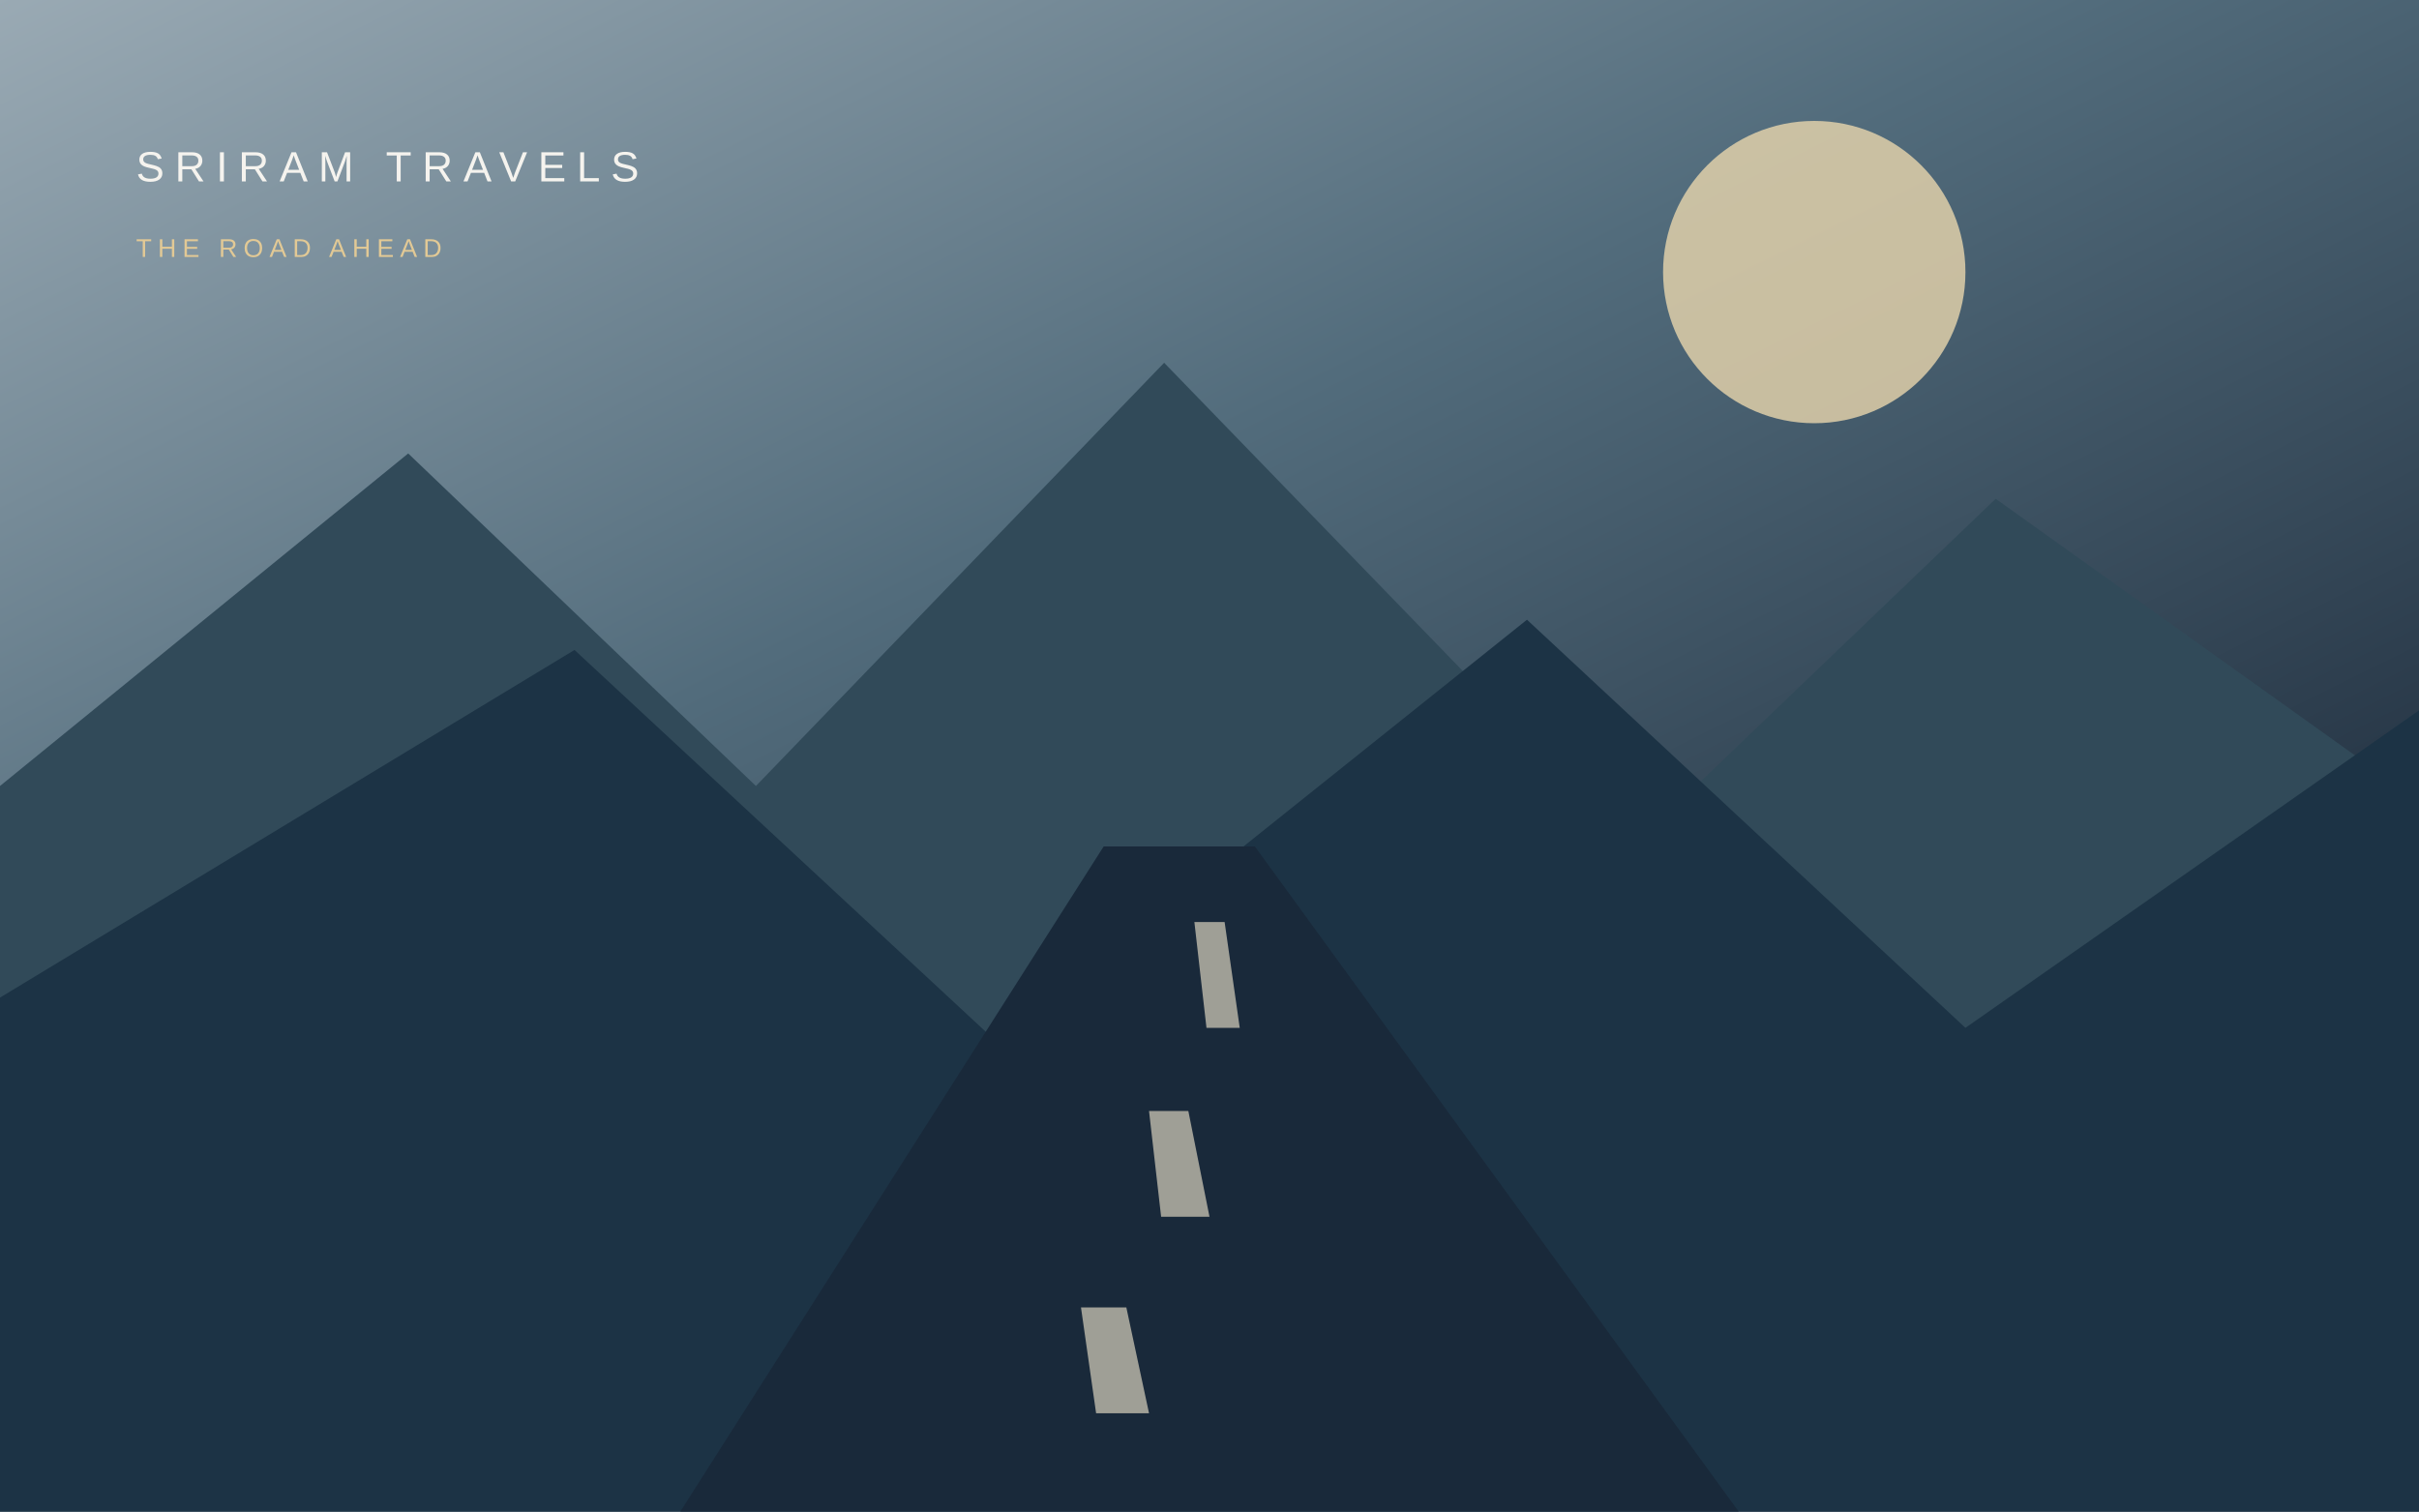
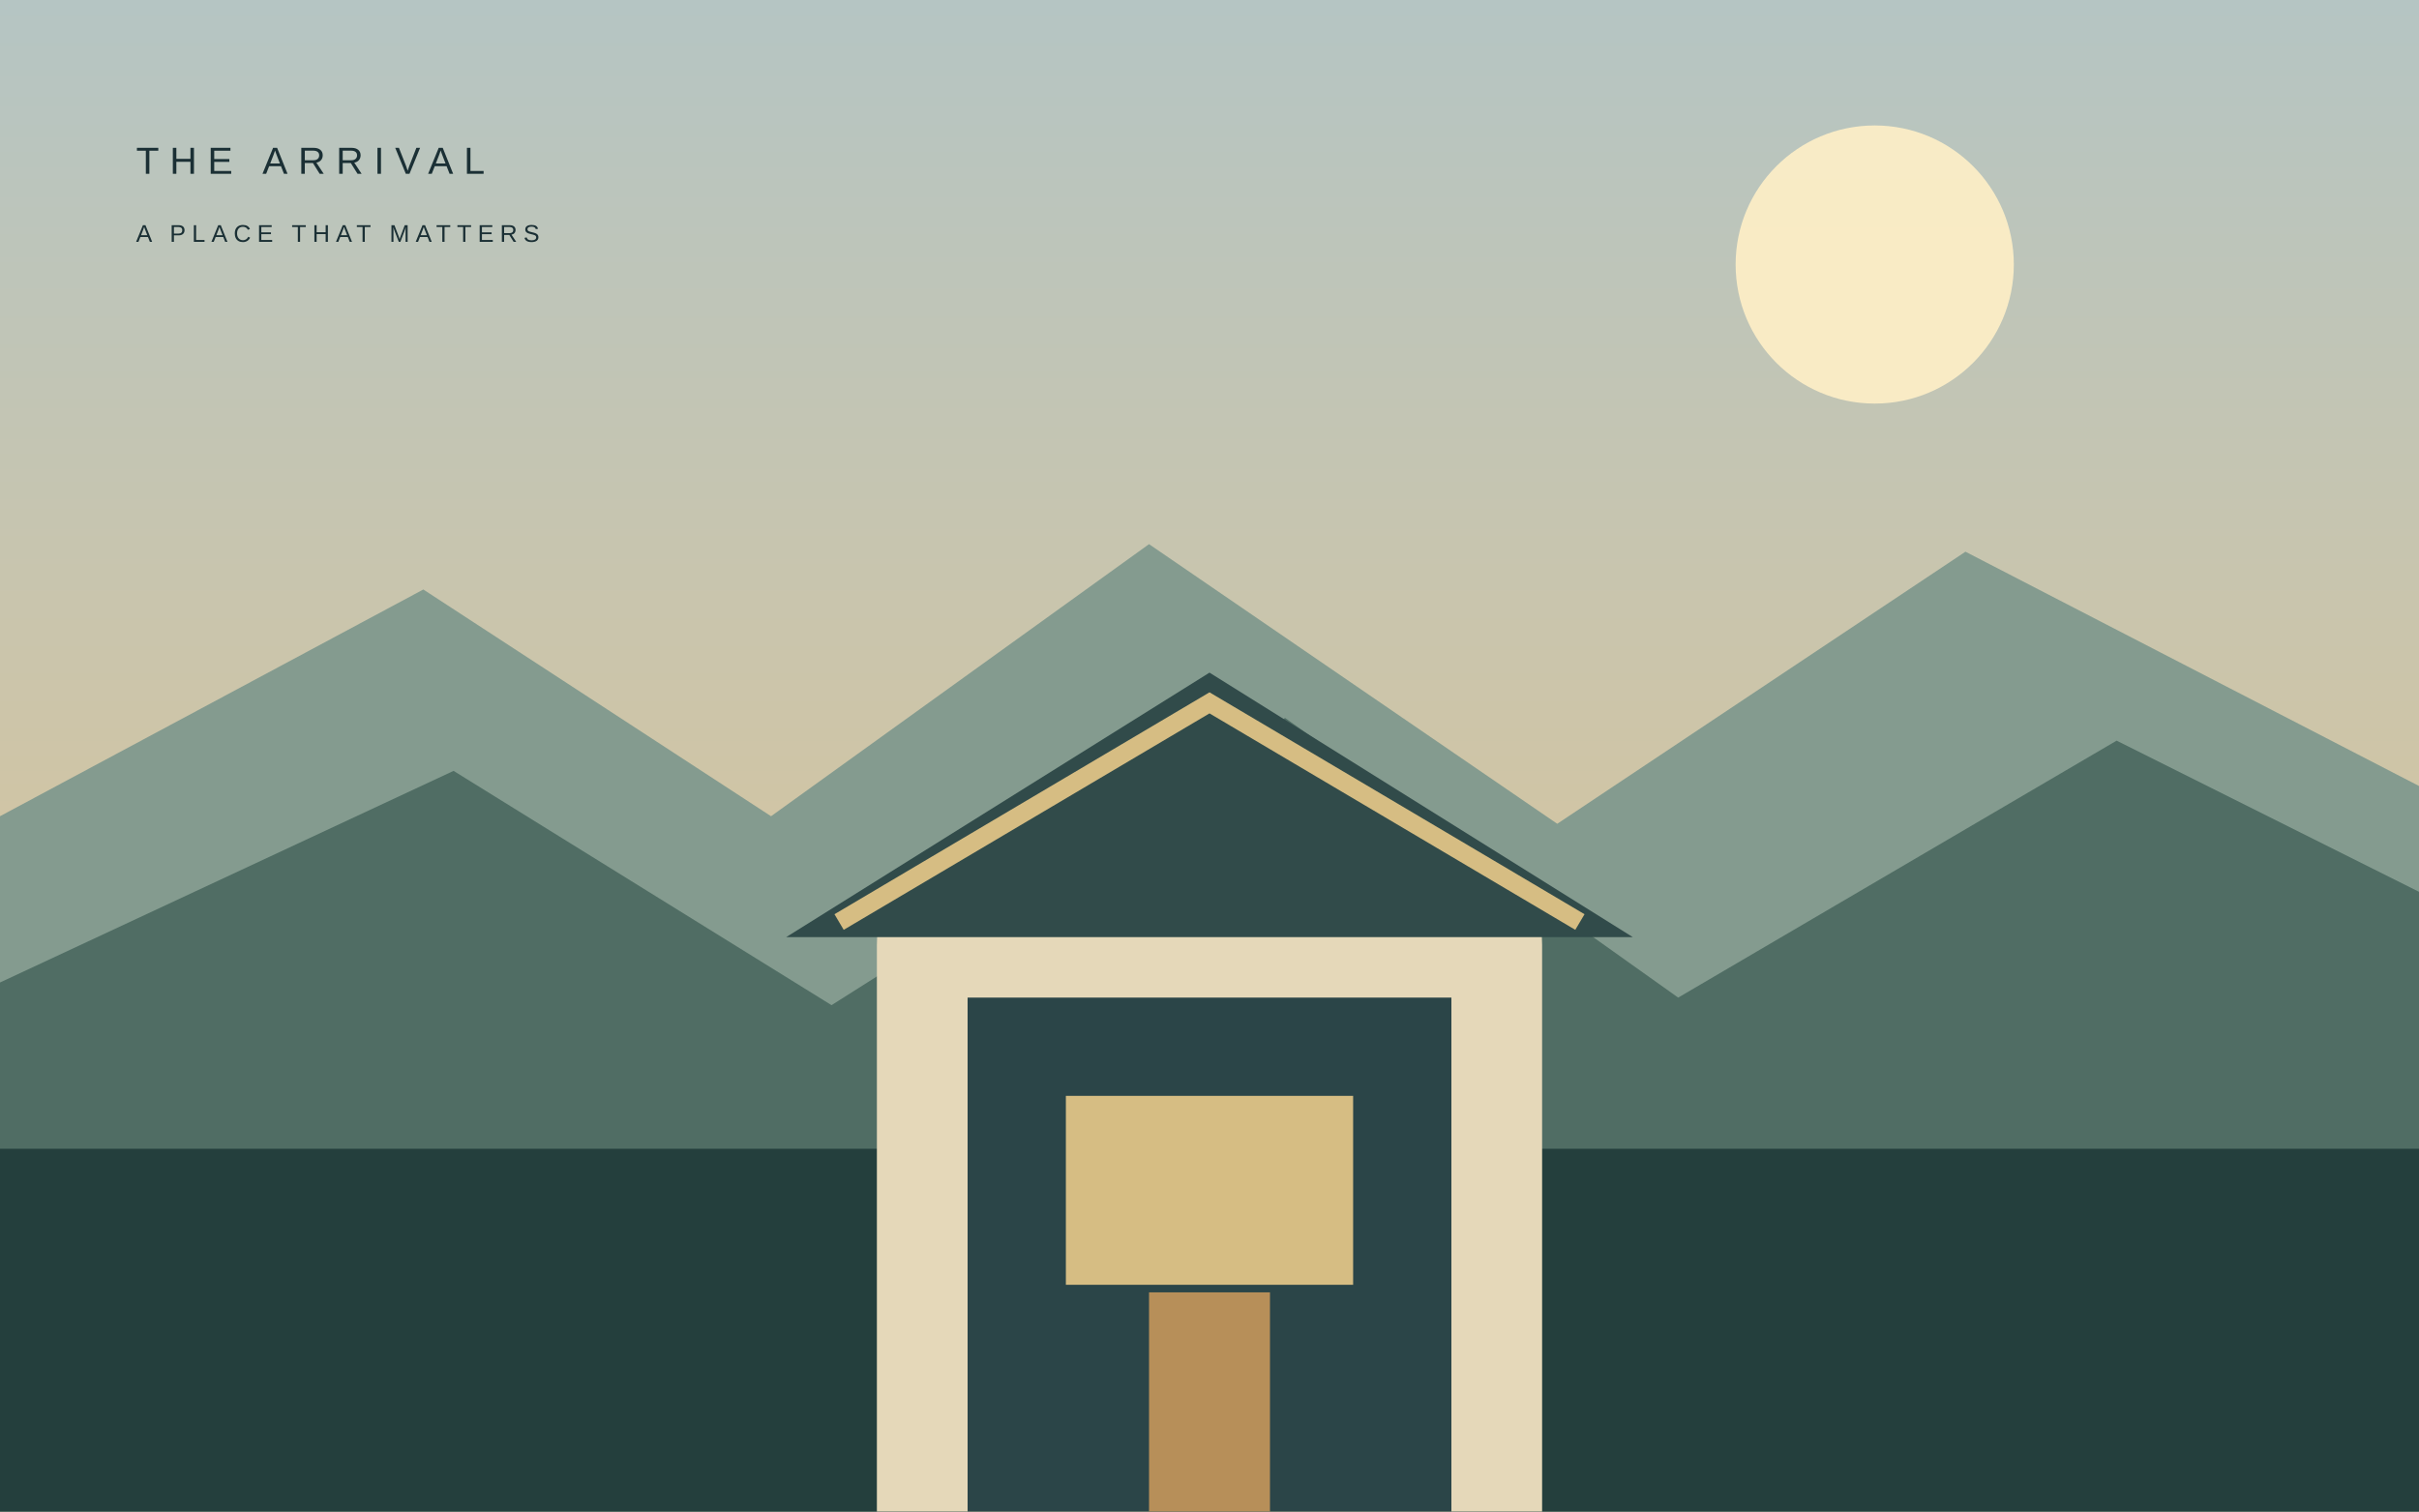
<svg xmlns="http://www.w3.org/2000/svg" width="1600" height="1000" viewBox="0 0 1600 1000">
  <defs>
-     <linearGradient id="bg" x2="0.8" y2="1">
-       <stop stop-color="#9aaab4" />
-       <stop offset=".42" stop-color="#526c7c" />
-       <stop offset="1" stop-color="#111b2b" />
+     <linearGradient id="sky" x2="0" y2="1">
+       <stop stop-color="#b5c5c3" />
+       <stop offset="1" stop-color="#e7c58c" />
    </linearGradient>
  </defs>
-   <rect width="1600" height="1000" fill="url(#bg)" />
-   <circle cx="1200" cy="180" r="100" fill="#e8d6ad" opacity=".8" />
-   <path d="M0 520 L270 300 L500 520 L770 240 L1080 560 L1320 330 L1600 530 V1000 H0Z" fill="#314a59" />
-   <path d="M0 660 L380 430 L660 690 L1010 410 L1300 680 L1600 470 V1000 H0Z" fill="#1c3345" />
-   <path d="M450 1000 L730 560 L830 560 L1150 1000Z" fill="#19293a" />
-   <path d="M790 610 L810 610 L820 680 L798 680Z M760 735 L786 735 L800 805 L768 805Z M715 865 L745 865 L760 935 L725 935Z" fill="#d9d1bd" opacity=".7" />
-   <text x="90" y="120" fill="#f5f3ee" font-family="Arial,sans-serif" font-size="28" letter-spacing="7">SRIRAM TRAVELS</text>
-   <text x="90" y="170" fill="#e2c995" font-family="Arial,sans-serif" font-size="17" letter-spacing="4">THE ROAD AHEAD</text>
+   <rect width="1600" height="1000" fill="url(#sky)" />
+   <circle cx="1240" cy="175" r="92" fill="#fff0c7" opacity=".9" />
+   <path d="M0 540 280 390 510 540 760 360 1030 545 1300 365 1600 520V1000H0Z" fill="#849b8f" />
+   <path d="M0 650 300 510 550 665 850 475 1110 660 1400 490 1600 590V1000H0Z" fill="#506d64" />
+   <path d="M0 760H1600V1000H0Z" fill="#243f3d" />
+   <path d="M580 1000V625Q580 585 620 585H980Q1020 585 1020 625V1000Z" fill="#e5d8b9" />
+   <path d="M640 1000V660H960V1000Z" fill="#2b4548" />
+   <path d="M705 725H895V850H705Z" fill="#d6bd83" />
+   <path d="M760 1000V855H840V1000Z" fill="#b78f59" />
+   <path d="M520 620 800 445 1080 620Z" fill="#314b4a" />
+   <path d="M555 610 800 465 1045 610" fill="none" stroke="#d6bd83" stroke-width="12" />
+   <text x="90" y="115" fill="#1b3035" font-family="Arial,sans-serif" font-size="25" letter-spacing="7">THE ARRIVAL</text>
+   <text x="90" y="160" fill="#1b3035" font-family="Arial,sans-serif" font-size="16" letter-spacing="4">A PLACE THAT MATTERS</text>
</svg>
